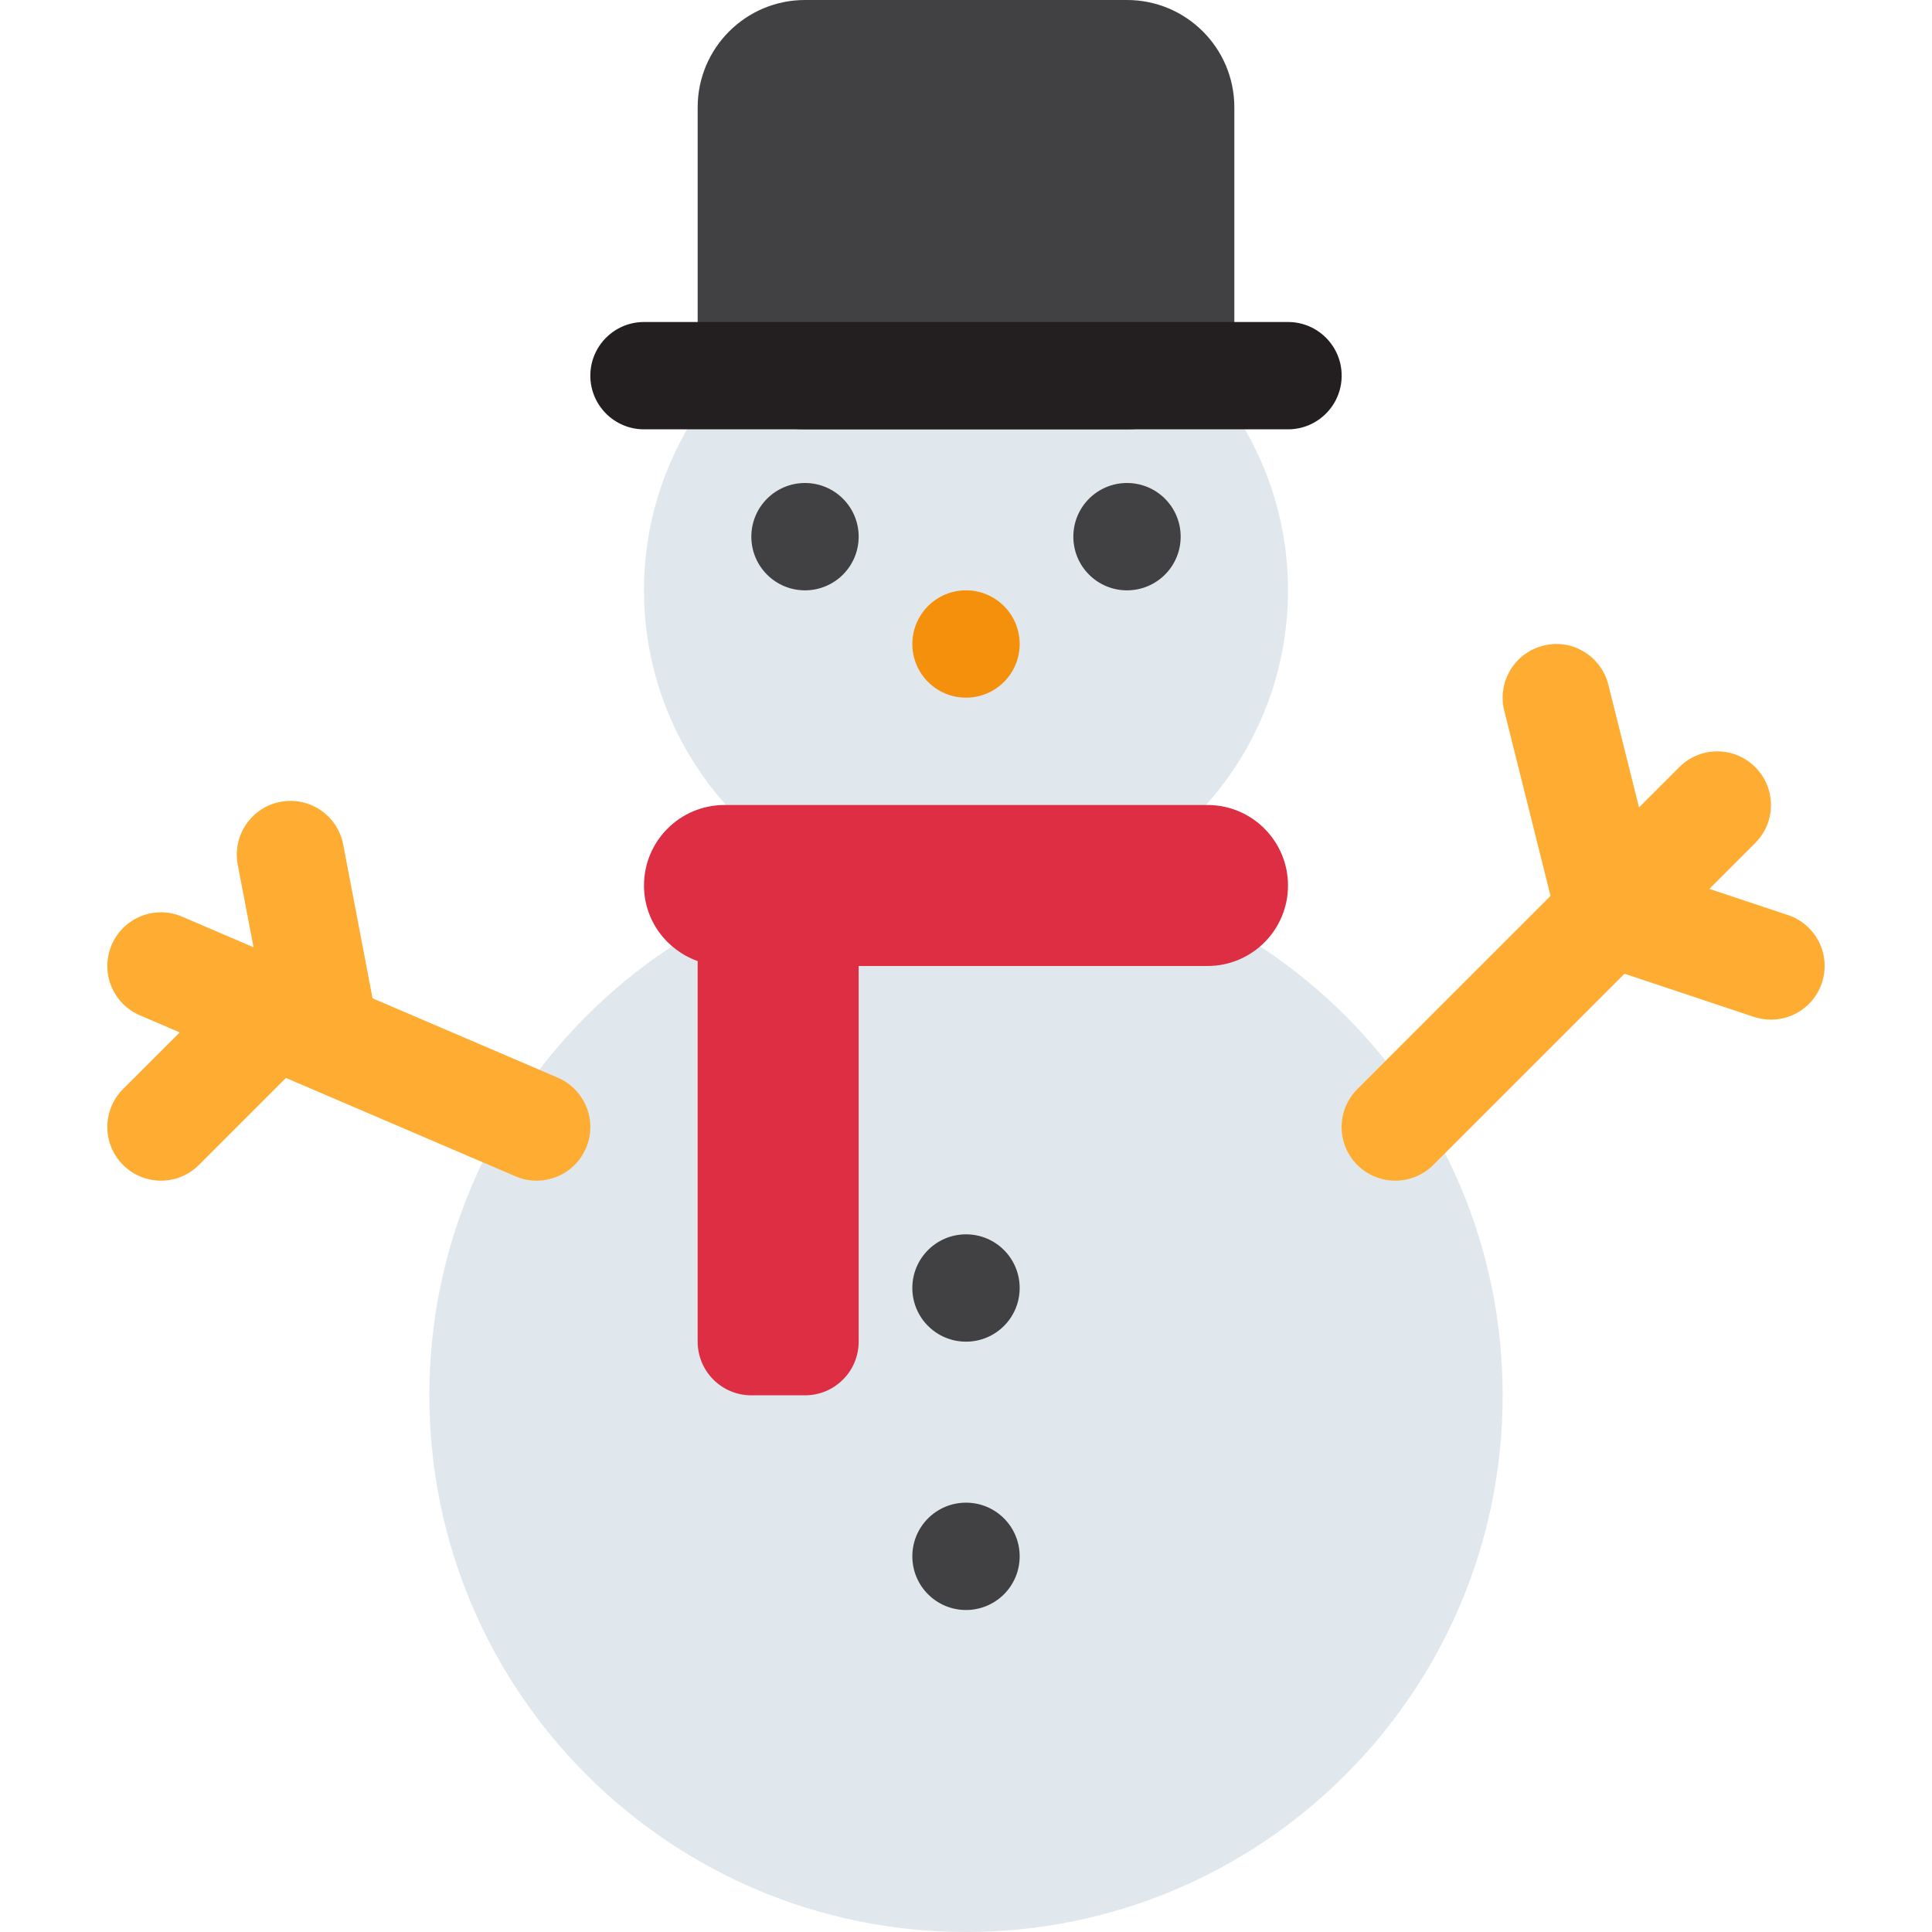
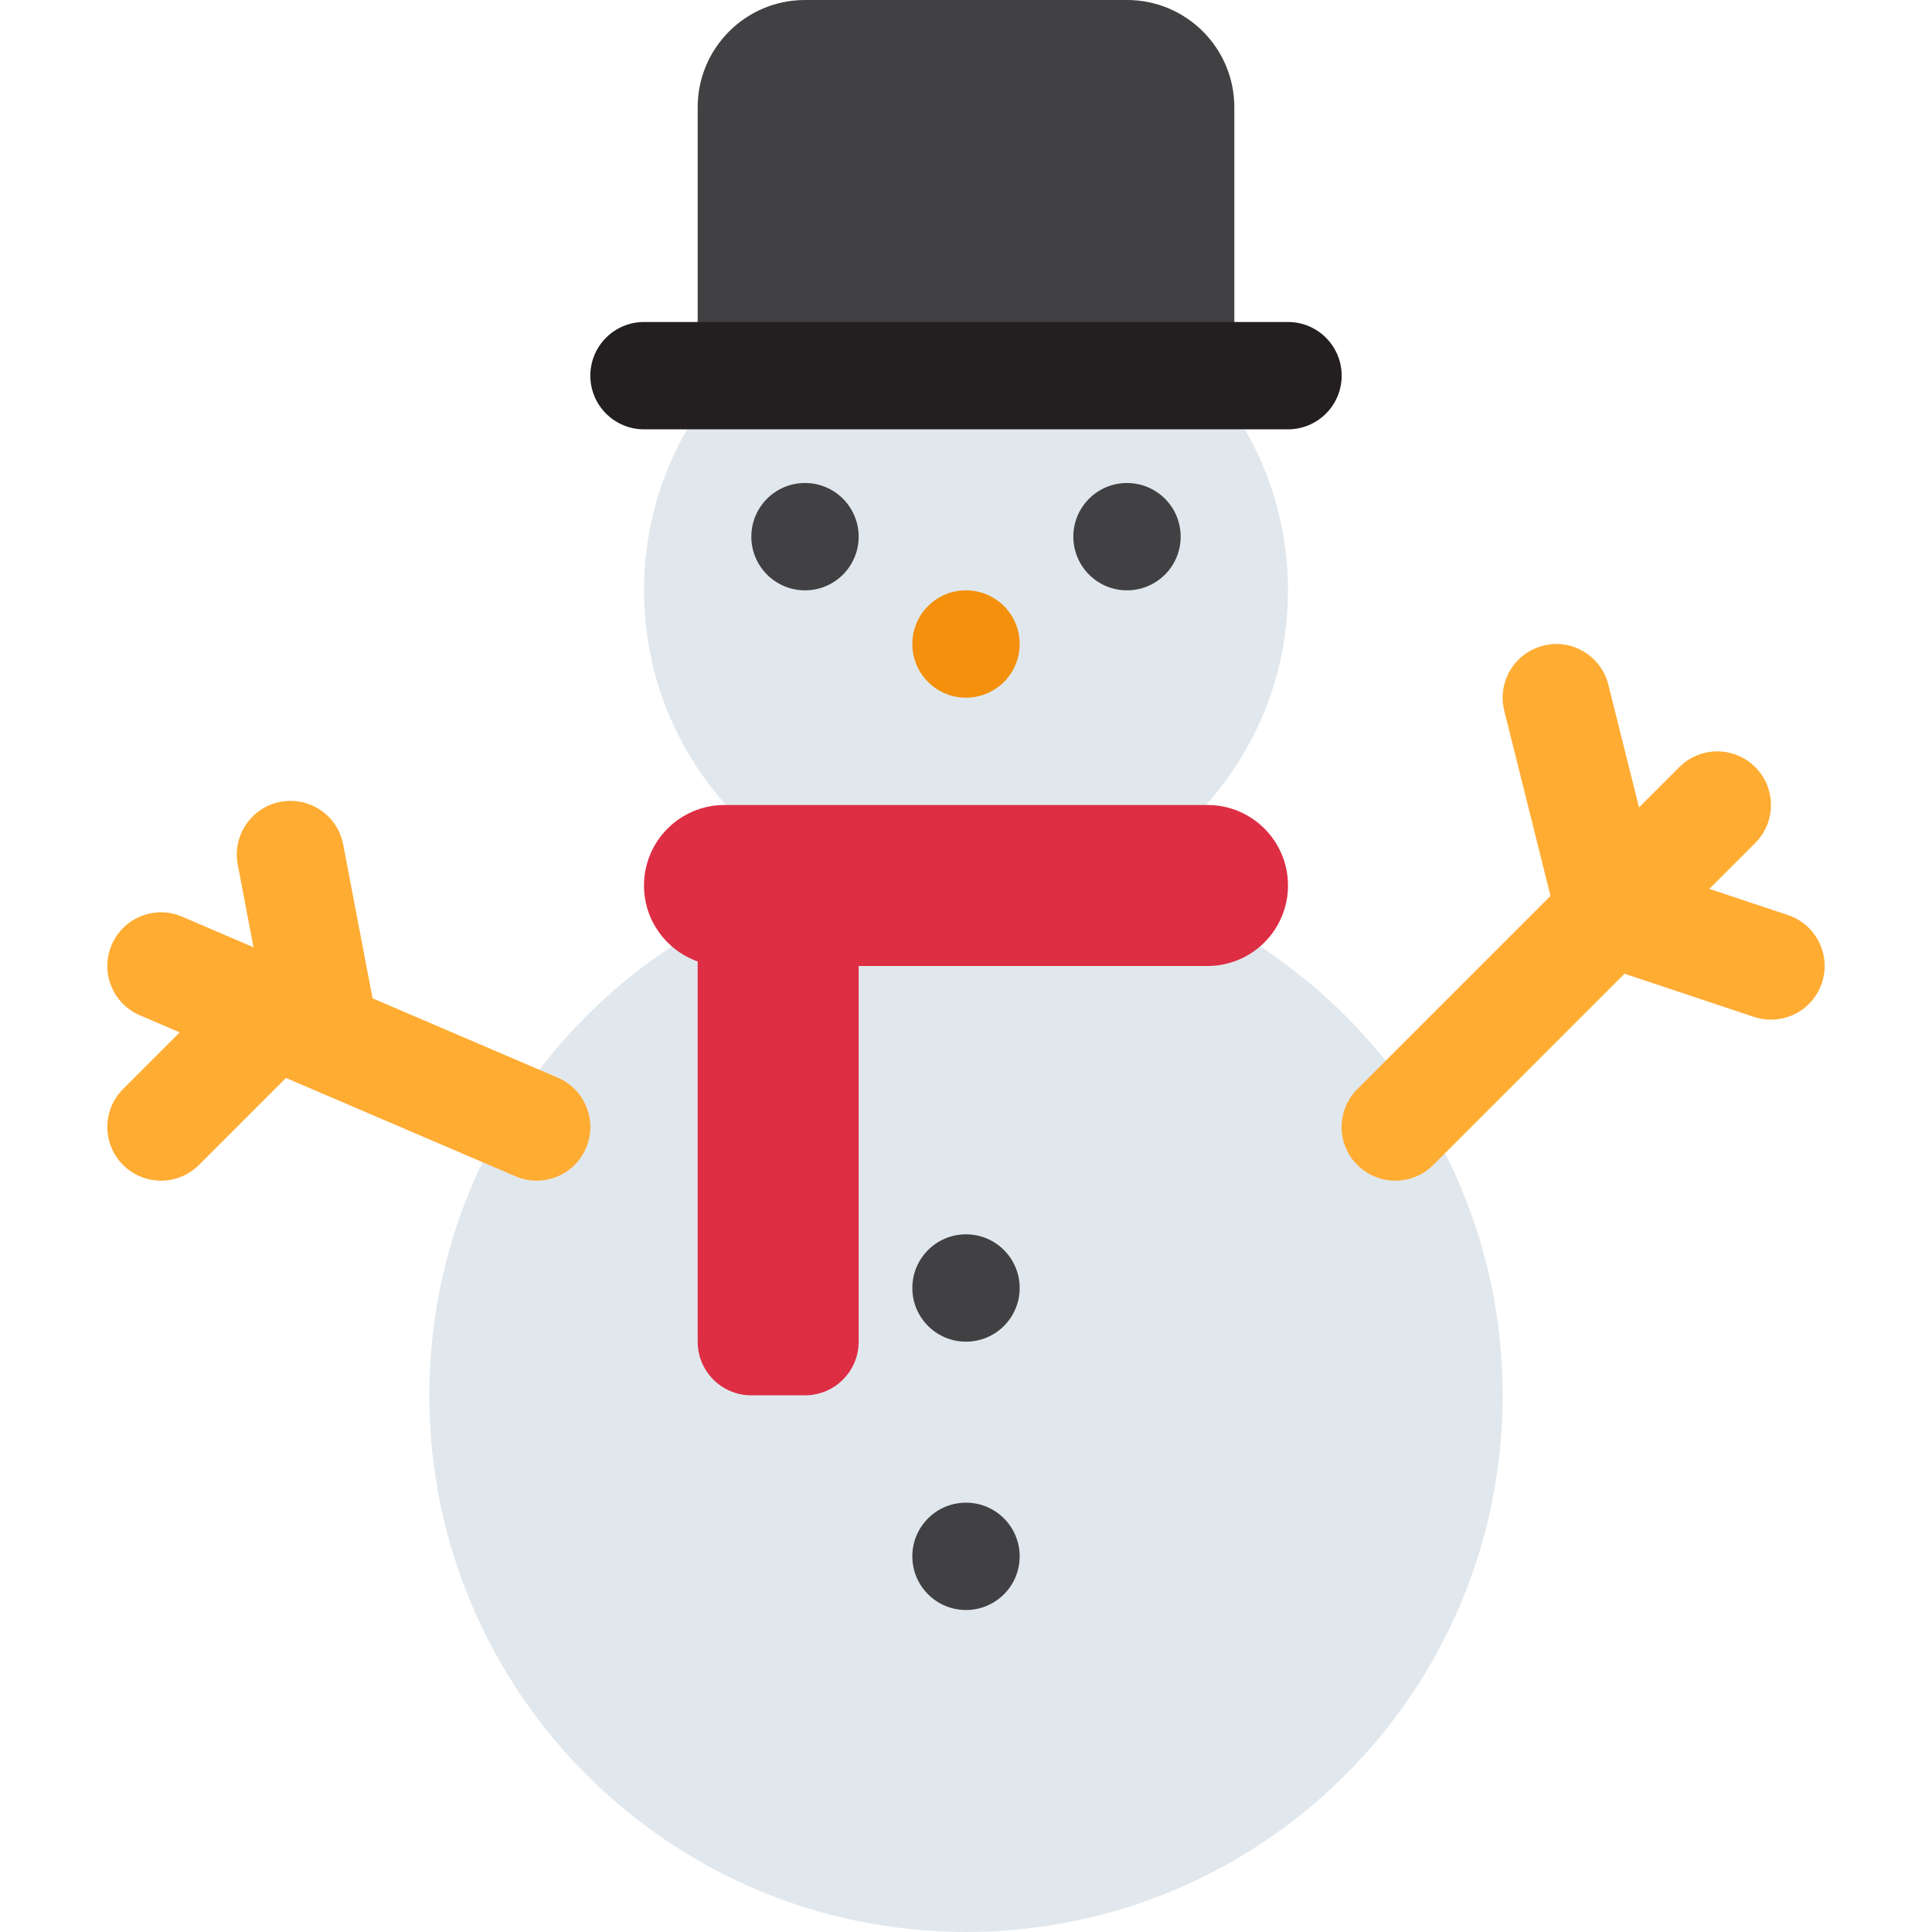
<svg xmlns="http://www.w3.org/2000/svg" viewBox="0 0 36 36">
-   <circle fill="#E1E8ED" cx="18" cy="26" r="10" />
-   <path fill="#E1E8ED" d="M12 11c0-3.314 2.686-6 6-6 3.313 0 6 2.686 6 6s-2.687 6-6 6c-3.314 0-6-2.686-6-6z" />
-   <path fill="#414042" d="M23 6c0 1.104-.896 2-2 2h-6c-1.104 0-2-.896-2-2V2c0-1.104.896-2 2-2h6c1.104 0 2 .896 2 2v4z" />
-   <path fill="#231F20" d="M25 7c0 .552-.447 1-1 1H12c-.552 0-1-.448-1-1s.448-1 1-1h12c.553 0 1 .448 1 1z" />
-   <path fill="#DD2E44" d="M22.5 15h-9c-.829 0-1.5.671-1.5 1.5 0 .652.419 1.202 1 1.408V25c0 .553.448 1 1 1h1c.552 0 1-.447 1-1v-7h6.5c.828 0 1.5-.671 1.5-1.5s-.672-1.5-1.5-1.5z" />
-   <path fill="#414042" d="M19 24c0 .553-.447 1-1 1-.552 0-1-.447-1-1 0-.553.448-1 1-1 .553 0 1 .447 1 1zm0 5c0 .553-.447 1-1 1-.552 0-1-.447-1-1 0-.553.448-1 1-1 .553 0 1 .447 1 1z" />
-   <path fill="#F4900C" d="M19 12c0 .553-.447 1-1 1-.552 0-1-.447-1-1 0-.553.448-1 1-1 .553 0 1 .447 1 1z" />
-   <path fill="#414042" d="M16 10c0 .553-.448 1-1 1s-1-.447-1-1c0-.553.448-1 1-1s1 .447 1 1zm6 0c0 .553-.447 1-1 1-.553 0-1-.447-1-1 0-.553.447-1 1-1 .553 0 1 .447 1 1z" />
-   <path fill="#FFAC33" d="M10.394 20.081l-3.452-1.479-.547-2.866c-.104-.542-.624-.897-1.17-.795-.542.104-.898.627-.795 1.17l.294 1.54-1.33-.57c-.508-.219-1.096.018-1.313.525-.218.508.018 1.096.525 1.313l.743.318-1.056 1.056c-.391.391-.391 1.023 0 1.414.195.195.451.293.707.293s.512-.098.707-.293l1.621-1.621 4.278 1.833c.128.056.262.081.394.081.388 0 .757-.227.919-.606.218-.508-.018-1.095-.525-1.313zm22.922-3.03l-1.465-.488.855-.855c.391-.391.391-1.023 0-1.414s-1.023-.391-1.414 0l-.751.751-.572-2.287c-.134-.535-.678-.865-1.212-.727-.536.134-.862.677-.727 1.213l.862 3.45-3.6 3.6c-.391.391-.391 1.023 0 1.414.196.194.452.292.708.292s.512-.098.707-.293l3.563-3.563 2.413.805c.106.035.213.051.317.051.419 0 .809-.265.948-.684.175-.524-.108-1.09-.632-1.265z" />
+   <circle cx="18" cy="26" r="10" fill="#E1E8ED" />
+   <circle cx="18" cy="11" r="6" fill="#E1E8ED" />
+   <circle cx="18" cy="24" r="1" fill="#414042" />
+   <circle cx="18" cy="29" r="1" fill="#414042" />
+   <circle cx="15" cy="10" r="1" fill="#414042" />
+   <circle cx="21" cy="10" r="1" fill="#414042" />
+   <path d="M 23,7 h-10 v-5 a 2,2 0 01 2,-2 h6 a 2,2 0 01 2,2 v5 Z" fill="#414042" />
+   <path fill="#231F20" d="M 12,6 h12 a 1,1 0 01 0,2 h-12 a 1,1 0 01 0,-2 Z" />
+   <circle cx="18" cy="12" r="1" fill="#F4900C" />
+   <path fill="#FFAC33" d="M 10,22 c -0.132,0 -0.266,-0.025 -0.394,-0.081 l -4.278,-1.833 l -1.621,1.621 c -0.195,0.195 -0.451,0.293 -0.707,0.293 s -0.512,-0.098 -0.707,-0.293 c -0.391,-0.391 -0.391,-1.023 0,-1.414 l 1.056,-1.056 l -0.743,-0.318 c -0.507,-0.217 -0.743,-0.805 -0.525,-1.313 c 0.217,-0.507 0.805,-0.744 1.313,-0.525 l 1.33,0.57 l -0.294,-1.54 c -0.103,-0.543 0.253,-1.066 0.795,-1.17 c 0.546,-0.102 1.066,0.253 1.17,0.795 l 0.547,2.866 l 3.452,1.479 c 0.507,0.218 0.743,0.805 0.525,1.313 c -0.162,0.379 -0.531,0.606 -0.919,0.606 Z" />
+   <path fill="#FFAC33" d="M 26,22 c -0.256,0 -0.512,-0.098 -0.708,-0.292 c -0.391,-0.391 -0.391,-1.023 0,-1.414 l 3.6,-3.6 l -0.862,-3.45 c -0.135,-0.536 0.191,-1.079 0.727,-1.213 c 0.534,-0.138 1.078,0.192 1.212,0.727 l 0.572,2.287 l 0.751,-0.751 c 0.391,-0.391 1.023,-0.391 1.414,0 s 0.391,1.023 0,1.414 l -0.855,0.855 l 1.465,0.488 c 0.524,0.175 0.807,0.741 0.632,1.265 c -0.139,0.419 -0.529,0.684 -0.948,0.684 c -0.104,0 -0.211,-0.016 -0.317,-0.051 l -2.413,-0.805 l -3.563,3.563 c -0.195,0.195 -0.451,0.293 -0.707,0.293 Z" />
+   <path d="M 13.5,15 h9 a 1.5,1.5 0 01 0,3 h-6.5 v7 a 1,1 0 01 -1,1 h-1 a 1,1 0 01 -1,-1 v-7.085 c -0.583,-0.206 -1,-0.762 -1,-1.415 a 1.5,1.5 0 01 1.5,-1.5 Z" fill="#DD2E44" />
</svg>
